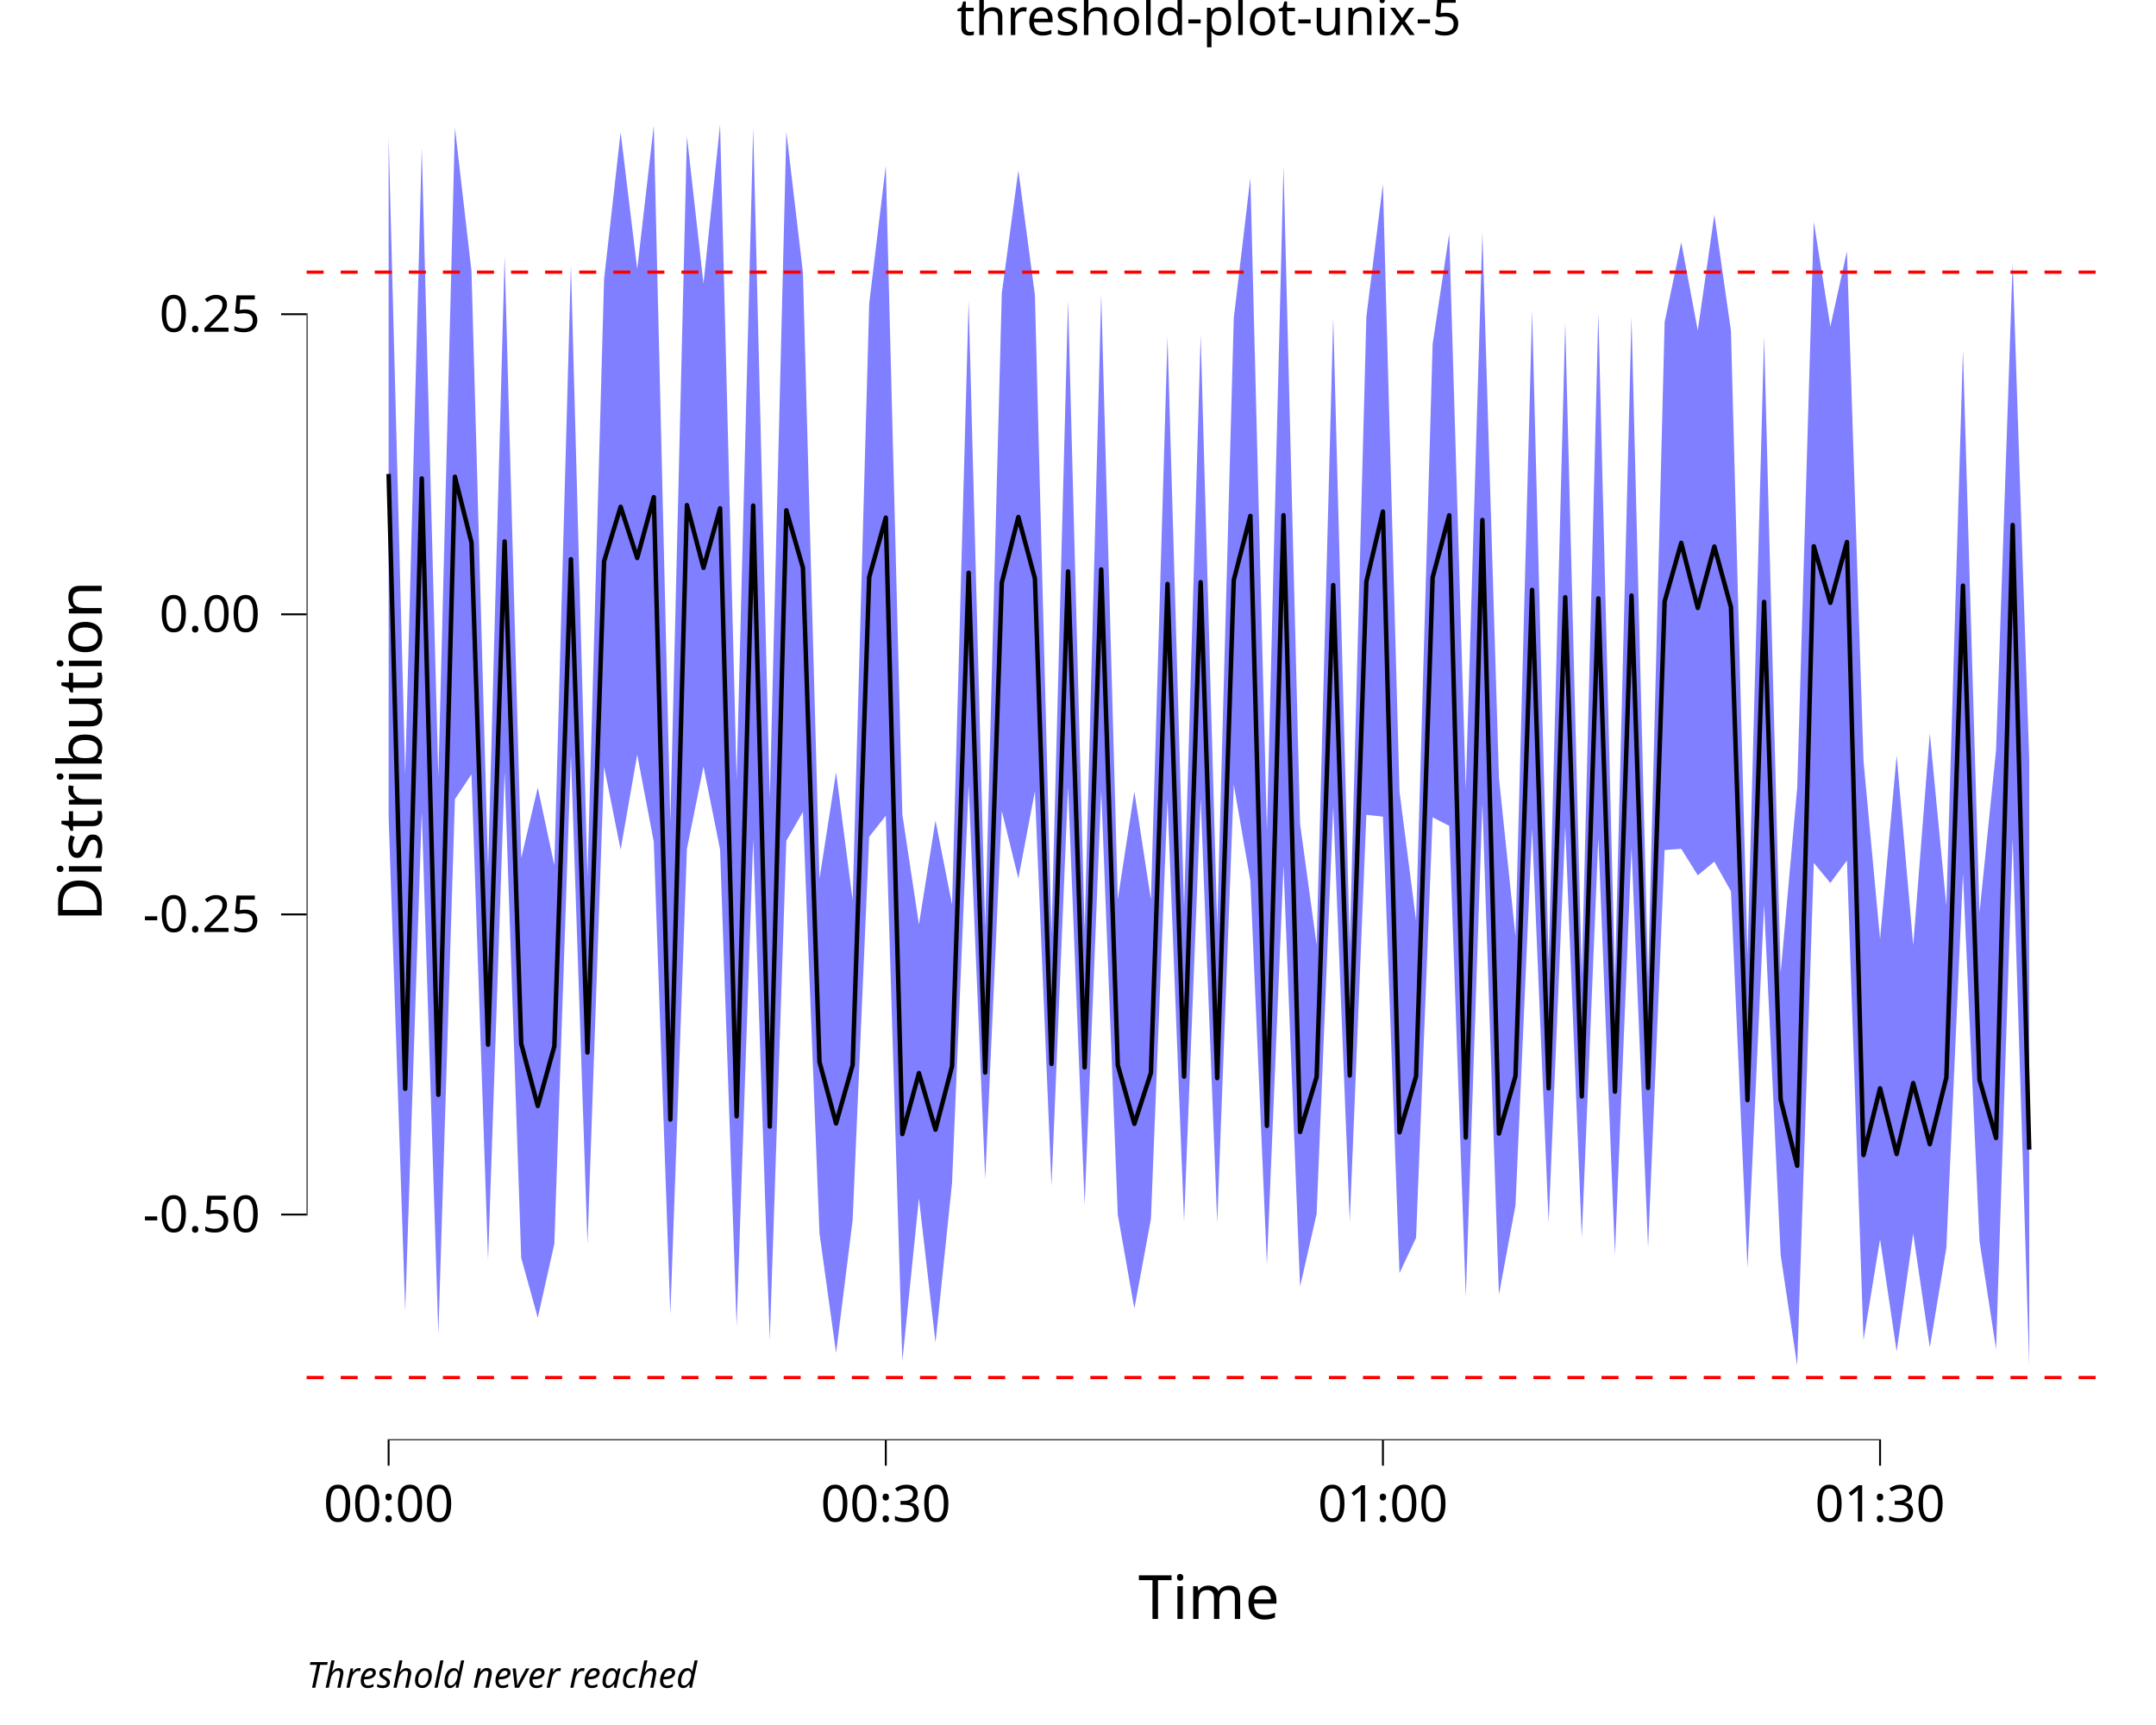
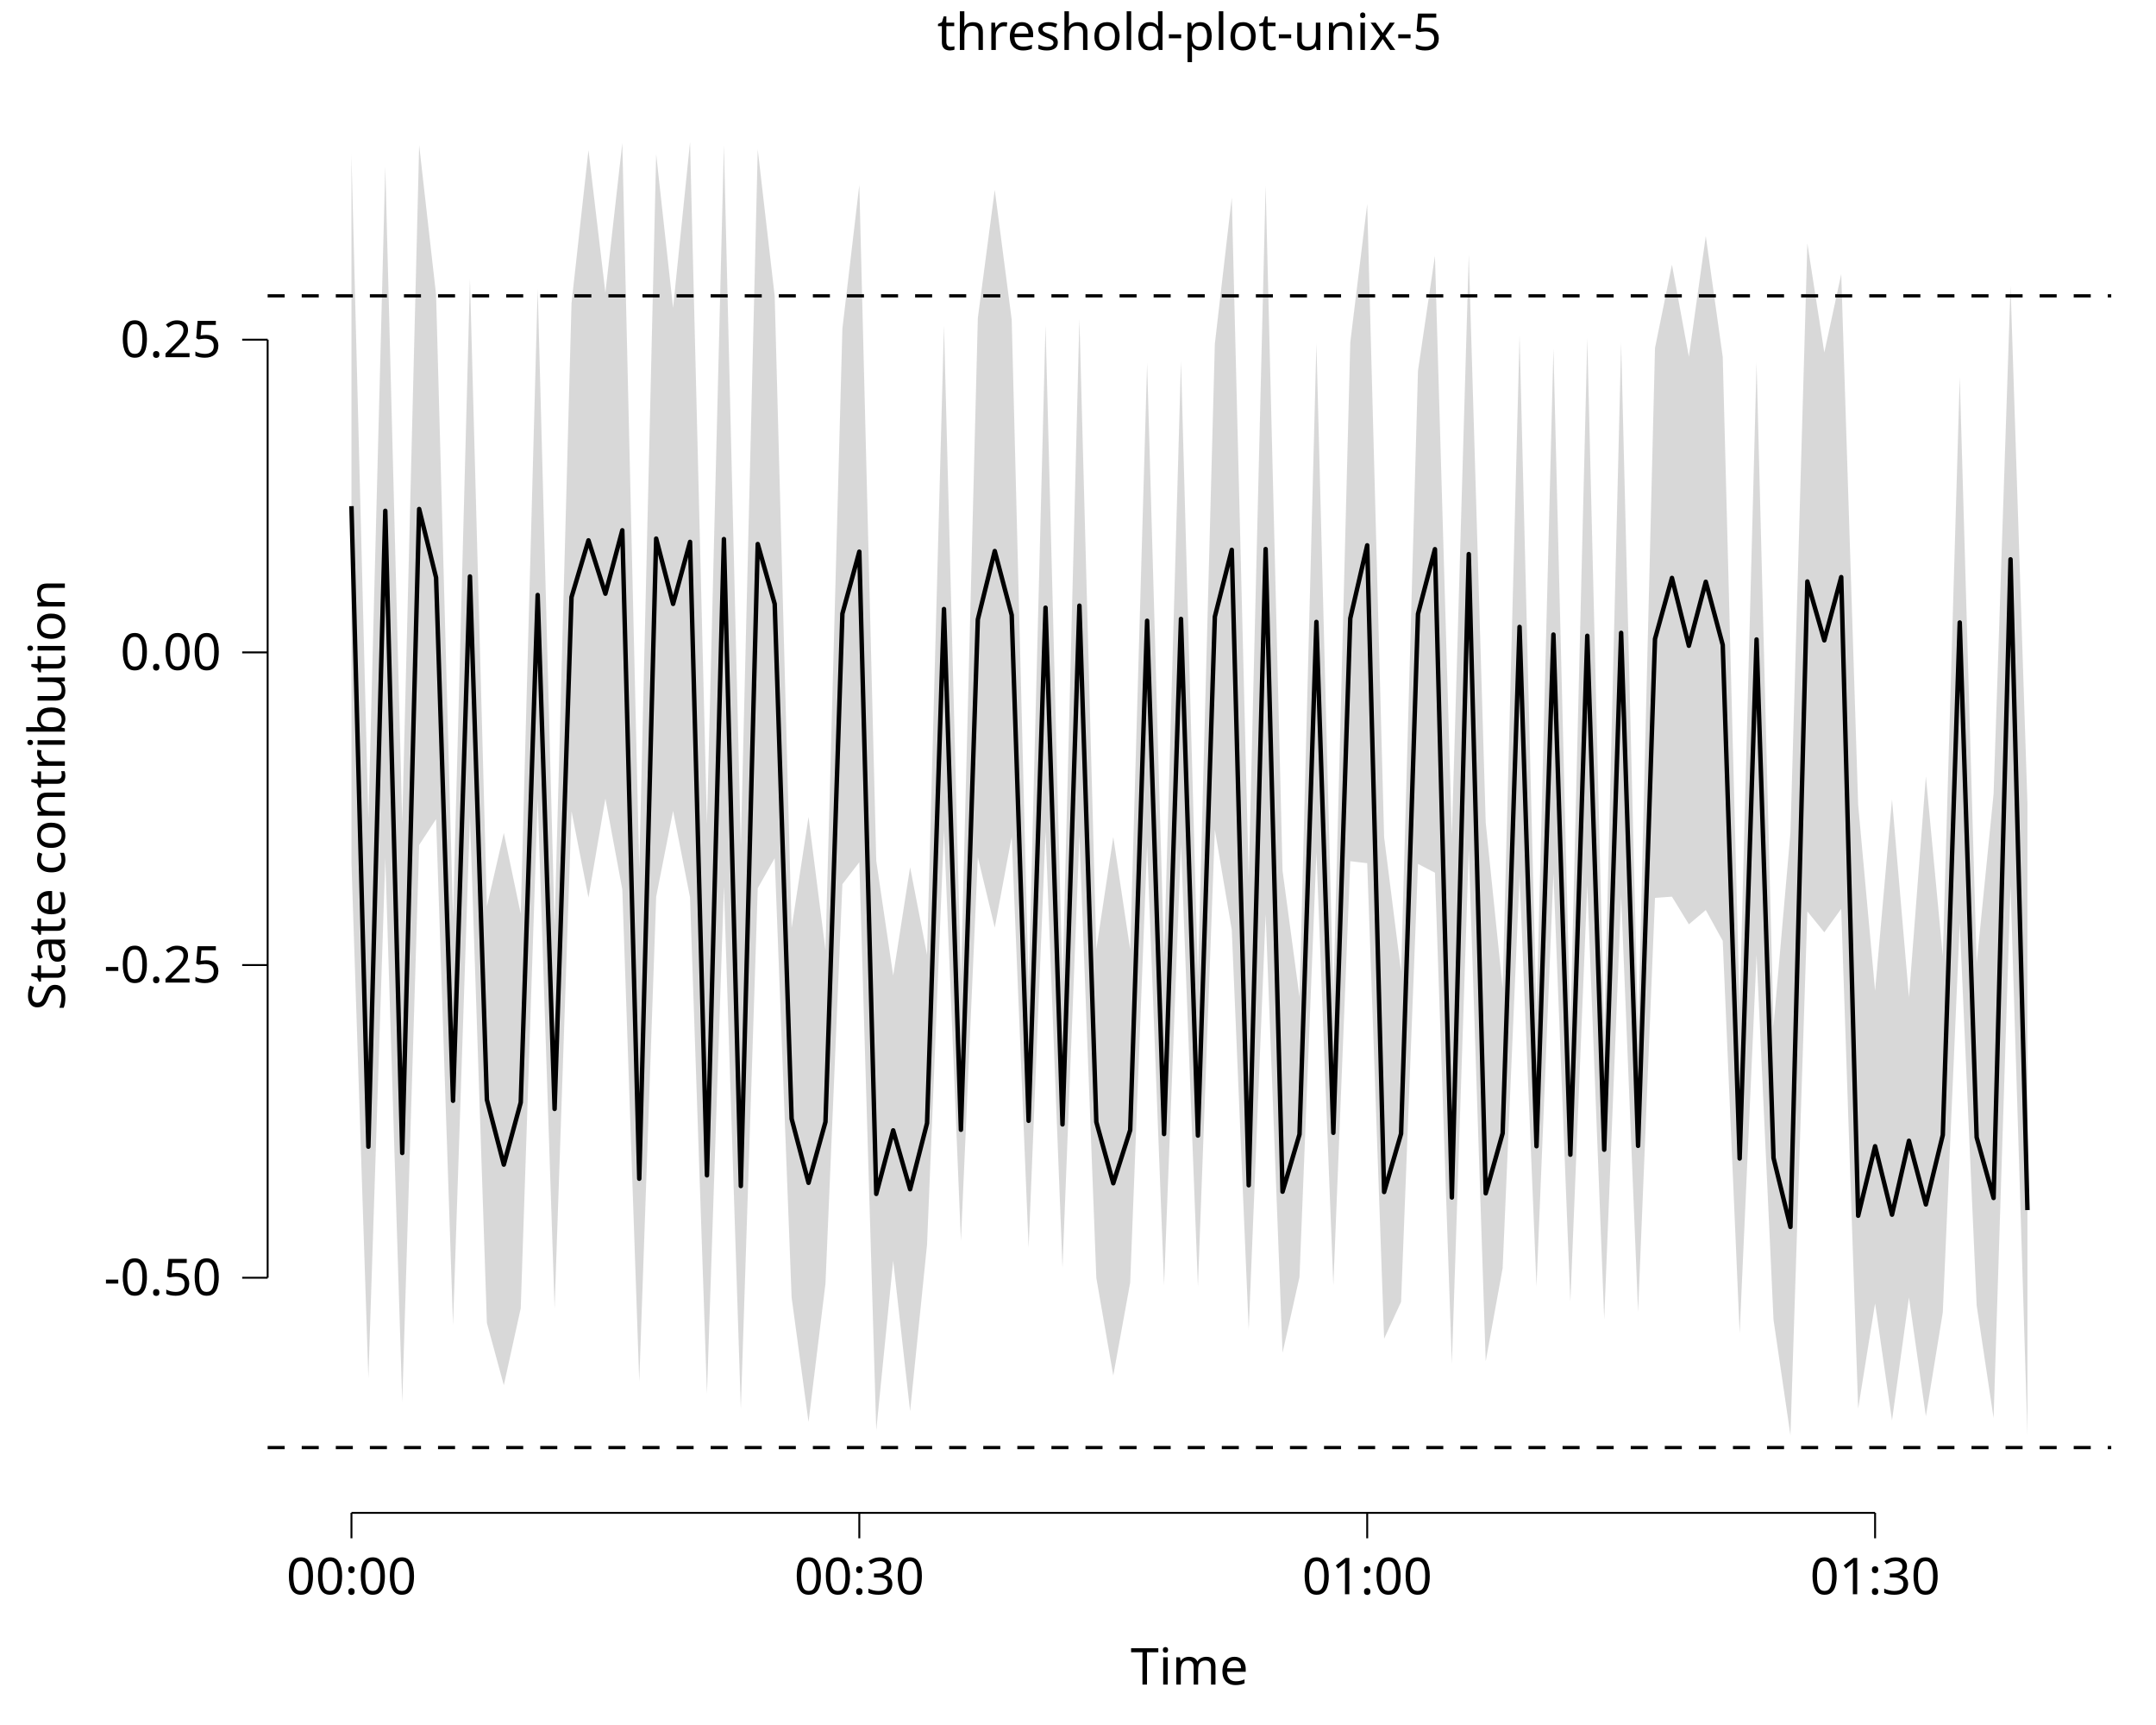
<svg xmlns="http://www.w3.org/2000/svg" class="svglite" data-engine-version="2.0" width="720.00pt" height="576.00pt" viewBox="0 0 720.00 576.00">
  <defs>
    <style type="text/css">
    .svglite line, .svglite polyline, .svglite polygon, .svglite path, .svglite rect, .svglite circle {
      fill: none;
      stroke: #000000;
      stroke-linecap: round;
      stroke-linejoin: round;
      stroke-miterlimit: 10.00;
    }
  </style>
  </defs>
  <rect width="100%" height="100%" style="stroke: none; fill: #FFFFFF;" />
  <defs>
    <clipPath id="cpMC4wMHw3MjAuMDB8MC4wMHw1NzYuMDA=">
      <rect x="0.00" y="0.00" width="720.00" height="576.00" />
    </clipPath>
  </defs>
  <g clip-path="url(#cpMC4wMHw3MjAuMDB8MC4wMHw1NzYuMDA=)">
    <rect x="0.00" y="0.00" width="720.00" height="576.00" style="stroke-width: 10.67; stroke: none;" />
  </g>
  <defs>
-     <clipPath id="cpMTAyLjM5fDcwNS4wNnwyMC43MXw0ODAuOTA=">
-       <rect x="102.39" y="20.71" width="602.67" height="460.19" />
+     <clipPath id="cpODkuMzh8NzA1LjA2fDI1LjY5fDUwNS4xNg==">
+       <rect x="89.38" y="25.69" width="615.67" height="479.47" />
    </clipPath>
  </defs>
-   <g clip-path="url(#cpMTAyLjM5fDcwNS4wNnwyMC43MXw0ODAuOTA=)">
-     <rect x="102.39" y="20.71" width="602.67" height="460.19" style="stroke-width: 10.67; stroke: none;" />
-     <polygon points="129.78,45.68 135.32,258.52 140.85,49.47 146.39,259.56 151.92,42.61 157.45,90.50 162.99,289.93 168.52,85.45 174.06,286.54 179.59,263.00 185.12,288.91 190.66,88.50 196.19,292.72 201.73,93.26 207.26,44.17 212.80,89.87 218.33,41.94 223.86,274.48 229.40,45.51 234.93,94.72 240.47,41.63 246.00,260.19 251.53,42.60 257.07,266.86 262.60,43.98 268.14,90.97 273.67,293.45 279.21,257.87 284.74,300.58 290.27,101.38 295.81,55.32 301.34,271.94 306.88,308.69 312.41,273.99 317.94,302.06 323.48,100.40 329.01,309.67 334.55,97.96 340.08,56.91 345.61,98.52 351.15,311.90 356.68,100.30 362.22,310.78 367.75,98.30 373.29,300.28 378.82,264.32 384.35,300.39 389.89,112.44 395.42,302.93 400.96,111.87 406.49,308.94 412.02,106.25 417.56,59.41 423.09,277.39 428.63,55.55 434.16,275.10 439.69,315.53 445.23,106.16 450.76,315.34 456.30,105.77 461.83,61.44 467.37,264.35 472.90,307.43 478.43,114.89 483.97,78.03 489.50,263.62 495.04,77.69 500.57,259.72 506.10,312.72 511.64,103.59 517.17,320.79 522.71,107.79 528.24,325.70 533.77,104.49 539.31,327.10 544.84,105.94 550.38,326.66 555.91,107.58 561.45,80.89 566.98,110.35 572.51,71.72 578.05,110.43 583.58,319.12 589.12,112.35 594.65,324.92 600.18,263.05 605.72,74.06 611.25,109.02 616.79,83.91 622.32,254.06 627.85,313.58 633.39,252.25 638.92,315.64 644.46,244.87 649.99,302.50 655.53,116.92 661.06,304.74 666.59,250.51 672.13,87.74 677.66,253.63 677.66,455.92 672.13,279.84 666.59,450.52 661.06,414.40 655.53,291.86 649.99,416.66 644.46,449.93 638.92,411.89 633.39,451.27 627.85,413.77 622.32,447.48 616.79,287.31 611.25,294.84 605.72,288.14 600.18,456.02 594.65,419.03 589.12,302.12 583.58,423.33 578.05,297.59 572.51,287.71 566.98,292.28 561.45,283.43 555.91,283.82 550.38,416.47 544.84,283.16 539.31,418.88 533.77,279.73 528.24,413.21 522.71,275.98 517.17,408.33 511.64,276.70 506.10,402.48 500.57,432.32 495.04,268.22 489.50,433.11 483.97,275.75 478.43,272.92 472.90,413.30 467.37,425.10 461.83,272.69 456.30,272.06 450.76,407.97 445.23,269.28 439.69,405.33 434.16,429.60 428.63,289.03 423.09,422.24 417.56,294.01 412.02,261.97 406.49,408.29 400.96,266.71 395.42,407.92 389.89,267.09 384.35,407.09 378.82,436.91 373.29,405.61 367.75,263.91 362.22,402.29 356.68,262.57 351.15,395.91 345.61,264.23 340.08,293.33 334.55,270.75 329.01,393.70 323.48,262.16 317.94,394.91 312.41,448.31 306.88,400.13 301.34,454.42 295.81,272.39 290.27,279.41 284.74,407.40 279.21,451.76 273.67,411.86 268.14,271.09 262.60,280.73 257.07,447.51 251.53,280.23 246.00,442.73 240.47,283.67 234.93,255.96 229.40,283.47 223.86,438.89 218.33,281.10 212.80,251.99 207.26,283.70 201.73,256.05 196.19,415.38 190.66,252.05 185.12,415.35 179.59,440.01 174.06,420.04 168.52,257.73 162.99,420.70 157.45,258.56 151.92,266.86 146.39,445.44 140.85,271.08 135.32,437.69 129.78,272.57 " style="stroke-width: 0.00; stroke: none; stroke-linecap: butt; fill: #0000FF; fill-opacity: 0.50;" />
-     <polyline points="129.78,45.68 135.32,258.52 140.85,49.47 146.39,259.56 151.92,42.61 157.45,90.50 162.99,289.93 168.52,85.45 174.06,286.54 179.59,263.00 185.12,288.91 190.66,88.50 196.19,292.72 201.73,93.26 207.26,44.17 212.80,89.87 218.33,41.94 223.86,274.48 229.40,45.51 234.93,94.72 240.47,41.63 246.00,260.19 251.53,42.60 257.07,266.86 262.60,43.98 268.14,90.97 273.67,293.45 279.21,257.87 284.74,300.58 290.27,101.38 295.81,55.32 301.34,271.94 306.88,308.69 312.41,273.99 317.94,302.06 323.48,100.40 329.01,309.67 334.55,97.96 340.08,56.91 345.61,98.52 351.15,311.90 356.68,100.30 362.22,310.78 367.75,98.30 373.29,300.28 378.82,264.32 384.35,300.39 389.89,112.44 395.42,302.93 400.96,111.87 406.49,308.94 412.02,106.25 417.56,59.41 423.09,277.39 428.63,55.55 434.16,275.10 439.69,315.53 445.23,106.16 450.76,315.34 456.30,105.77 461.83,61.44 467.37,264.35 472.90,307.43 478.43,114.89 483.97,78.03 489.50,263.62 495.04,77.69 500.57,259.72 506.10,312.72 511.64,103.59 517.17,320.79 522.71,107.79 528.24,325.70 533.77,104.49 539.31,327.10 544.84,105.94 550.38,326.66 555.91,107.58 561.45,80.89 566.98,110.35 572.51,71.72 578.05,110.43 583.58,319.12 589.12,112.35 594.65,324.92 600.18,263.05 605.72,74.06 611.25,109.02 616.79,83.91 622.32,254.06 627.85,313.58 633.39,252.25 638.92,315.64 644.46,244.87 649.99,302.50 655.53,116.92 661.06,304.74 666.59,250.51 672.13,87.74 677.66,253.63 " style="stroke-width: 1.07; stroke: none; stroke-linecap: butt;" />
-     <polyline points="677.66,455.92 672.13,279.84 666.59,450.52 661.06,414.40 655.53,291.86 649.99,416.66 644.46,449.93 638.92,411.89 633.39,451.27 627.85,413.77 622.32,447.48 616.79,287.31 611.25,294.84 605.72,288.14 600.18,456.02 594.65,419.03 589.12,302.12 583.58,423.33 578.05,297.59 572.51,287.71 566.98,292.28 561.45,283.43 555.91,283.82 550.38,416.47 544.84,283.16 539.31,418.88 533.77,279.73 528.24,413.21 522.71,275.98 517.17,408.33 511.64,276.70 506.10,402.48 500.57,432.32 495.04,268.22 489.50,433.11 483.97,275.75 478.43,272.92 472.90,413.30 467.37,425.10 461.83,272.69 456.30,272.06 450.76,407.97 445.23,269.28 439.69,405.33 434.16,429.60 428.63,289.03 423.09,422.24 417.56,294.01 412.02,261.97 406.49,408.29 400.96,266.71 395.42,407.92 389.89,267.09 384.35,407.09 378.82,436.91 373.29,405.61 367.75,263.91 362.22,402.29 356.68,262.57 351.15,395.91 345.61,264.23 340.08,293.33 334.55,270.75 329.01,393.70 323.48,262.16 317.94,394.91 312.41,448.31 306.88,400.13 301.34,454.42 295.81,272.39 290.27,279.41 284.74,407.40 279.21,451.76 273.67,411.86 268.14,271.09 262.60,280.73 257.07,447.51 251.53,280.23 246.00,442.73 240.47,283.67 234.93,255.96 229.40,283.47 223.86,438.89 218.33,281.10 212.80,251.99 207.26,283.70 201.73,256.05 196.19,415.38 190.66,252.05 185.12,415.35 179.59,440.01 174.06,420.04 168.52,257.73 162.99,420.70 157.45,258.56 151.92,266.86 146.39,445.44 140.85,271.08 135.32,437.69 129.78,272.57 " style="stroke-width: 1.07; stroke: none; stroke-linecap: butt;" />
-     <polyline points="129.78,158.26 135.32,363.55 140.85,159.76 146.39,365.56 151.92,159.19 157.45,181.17 162.99,348.83 168.52,180.80 174.06,348.49 179.59,369.30 185.12,349.37 190.66,186.73 196.19,351.44 201.73,187.43 207.26,169.23 212.80,186.32 218.33,166.01 223.86,373.82 229.40,168.67 234.93,189.60 240.47,169.72 246.00,372.74 251.53,168.83 257.07,376.16 262.60,170.40 268.14,189.59 273.67,354.60 279.21,375.13 284.74,355.60 290.27,192.74 295.81,172.85 301.34,378.68 306.88,358.32 312.41,377.20 317.94,356.01 323.48,191.25 329.01,358.13 334.55,194.58 340.08,172.65 345.61,193.17 351.15,355.26 356.68,190.81 362.22,356.41 367.75,190.16 373.29,355.63 378.82,375.27 384.35,358.24 389.89,195.00 395.42,359.50 400.96,194.41 406.49,359.99 412.02,193.70 417.56,172.27 423.09,375.92 428.63,172.03 434.16,377.98 439.69,359.60 445.23,195.37 450.76,359.11 456.30,194.22 461.83,170.82 467.37,378.08 472.90,359.38 478.43,192.82 483.97,172.06 489.50,379.83 495.04,173.64 500.57,378.50 506.10,359.26 511.64,196.98 517.17,363.40 522.71,199.42 528.24,366.11 533.77,199.82 539.31,364.52 544.84,198.88 550.38,363.28 555.91,200.82 561.45,181.28 566.98,203.01 572.51,182.50 578.05,202.75 583.58,367.33 589.12,200.99 594.65,367.16 600.18,389.27 605.72,182.41 611.25,201.28 616.79,181.00 622.32,385.68 627.85,363.41 633.39,385.34 638.92,361.66 644.46,382.06 649.99,359.79 655.53,195.56 661.06,360.56 666.59,379.99 672.13,175.31 677.66,383.87 " style="stroke-width: 1.49; stroke-linecap: butt;" />
-     <line x1="102.39" y1="90.87" x2="705.06" y2="90.87" style="stroke-width: 1.07; stroke: #FF0000; stroke-dasharray: 5.69,5.69; stroke-linecap: butt;" />
-     <line x1="102.39" y1="459.98" x2="705.06" y2="459.98" style="stroke-width: 1.07; stroke: #FF0000; stroke-dasharray: 5.69,5.69; stroke-linecap: butt;" />
-     <line x1="129.46" y1="480.90" x2="628.17" y2="480.90" style="stroke-width: 0.64; stroke-linecap: butt;" />
-     <line x1="102.39" y1="405.87" x2="102.39" y2="104.61" style="stroke-width: 0.64; stroke-linecap: butt;" />
-     <rect x="102.39" y="20.71" width="602.67" height="460.19" style="stroke-width: 0.00; stroke: none;" />
+   <g clip-path="url(#cpODkuMzh8NzA1LjA2fDI1LjY5fDUwNS4xNg==)">
+     <rect x="89.38" y="25.69" width="615.67" height="479.47" style="stroke-width: 10.67; stroke: none;" />
+     <polygon points="117.37,51.71 123.02,273.46 128.67,55.66 134.33,274.54 139.98,48.51 145.63,98.41 151.29,306.18 156.94,93.14 162.60,302.65 168.25,278.13 173.90,305.12 179.56,96.33 185.21,309.10 190.86,101.28 196.52,50.13 202.17,97.75 207.82,47.81 213.48,290.09 219.13,51.53 224.78,102.80 230.44,47.48 236.09,275.20 241.75,48.50 247.40,282.15 253.05,49.94 258.71,98.89 264.36,309.86 270.01,272.79 275.67,317.28 281.32,109.74 286.97,61.75 292.63,287.45 298.28,325.74 303.93,289.58 309.59,318.83 315.24,108.72 320.90,326.75 326.55,106.17 332.20,63.41 337.86,106.76 343.51,329.08 349.16,108.61 354.82,327.91 360.47,106.54 366.12,316.97 371.78,279.50 377.43,317.09 383.08,121.26 388.74,319.73 394.39,120.67 400.05,325.99 405.70,114.82 411.35,66.01 417.01,293.12 422.66,61.99 428.31,290.73 433.97,332.86 439.62,114.72 445.27,332.66 450.93,114.31 456.58,68.13 462.23,279.54 467.89,324.42 473.54,123.81 479.20,85.41 484.85,278.78 490.50,85.06 496.16,274.71 501.81,329.93 507.46,112.04 513.12,338.34 518.77,116.42 524.42,343.45 530.08,112.98 535.73,344.92 541.38,114.49 547.04,344.46 552.69,116.20 558.35,88.39 564.00,119.09 569.65,78.84 575.31,119.17 580.96,336.60 586.61,121.17 592.27,342.64 597.92,278.18 603.57,81.28 609.23,117.70 614.88,91.54 620.54,268.81 626.19,330.83 631.84,266.93 637.50,332.98 643.15,259.24 648.80,319.28 654.46,125.93 660.11,321.62 665.76,265.12 671.42,95.53 677.07,268.37 677.07,479.13 671.42,295.68 665.76,473.50 660.11,435.88 654.46,308.20 648.80,438.23 643.15,472.89 637.50,433.25 631.84,474.29 626.19,435.22 620.54,470.34 614.88,303.46 609.23,311.31 603.57,304.33 597.92,479.24 592.27,440.69 586.61,318.89 580.96,445.17 575.31,314.16 569.65,303.88 564.00,308.64 558.35,299.41 552.69,299.82 547.04,438.03 541.38,299.14 535.73,440.54 530.08,295.56 524.42,434.63 518.77,291.65 513.12,429.55 507.46,292.40 501.81,423.45 496.16,454.54 490.50,283.56 484.85,455.36 479.20,291.41 473.54,288.46 467.89,434.72 462.23,447.02 456.58,288.23 450.93,287.56 445.27,429.17 439.62,284.67 433.97,426.42 428.31,451.71 422.66,305.25 417.01,444.04 411.35,310.43 405.70,277.06 400.05,429.51 394.39,282.00 388.74,429.11 383.08,282.39 377.43,428.26 371.78,459.32 366.12,426.71 360.47,279.07 354.82,423.25 349.16,277.68 343.51,416.60 337.86,279.41 332.20,309.73 326.55,286.20 320.90,414.31 315.24,277.25 309.59,415.57 303.93,471.20 298.28,421.00 292.63,477.56 286.97,287.91 281.32,295.23 275.67,428.58 270.01,474.80 264.36,433.23 258.71,286.56 253.05,296.60 247.40,470.37 241.75,296.08 236.09,465.39 230.44,299.67 224.78,270.79 219.13,299.45 213.48,461.39 207.82,296.99 202.17,266.66 196.52,299.70 190.86,270.89 185.21,436.89 179.56,266.72 173.90,436.86 168.25,462.55 162.60,441.75 156.94,272.63 151.29,442.43 145.63,273.51 139.98,282.15 134.33,468.22 128.67,286.55 123.02,460.14 117.37,288.10 " style="stroke-width: 0.00; stroke: none; stroke-linecap: butt; fill: #B3B3B3; fill-opacity: 0.50;" />
+     <polyline points="117.37,51.71 123.02,273.46 128.67,55.66 134.33,274.54 139.98,48.51 145.63,98.41 151.29,306.18 156.94,93.14 162.60,302.65 168.25,278.13 173.90,305.12 179.56,96.33 185.21,309.10 190.86,101.28 196.52,50.13 202.17,97.75 207.82,47.81 213.48,290.09 219.13,51.53 224.78,102.80 230.44,47.48 236.09,275.20 241.75,48.50 247.40,282.15 253.05,49.94 258.71,98.89 264.36,309.86 270.01,272.79 275.67,317.28 281.32,109.74 286.97,61.75 292.63,287.45 298.28,325.74 303.93,289.58 309.59,318.83 315.24,108.72 320.90,326.75 326.55,106.17 332.20,63.41 337.86,106.76 343.51,329.08 349.16,108.61 354.82,327.91 360.47,106.54 366.12,316.97 371.78,279.50 377.43,317.09 383.08,121.26 388.74,319.73 394.39,120.67 400.05,325.99 405.70,114.82 411.35,66.01 417.01,293.12 422.66,61.99 428.31,290.73 433.97,332.86 439.62,114.72 445.27,332.66 450.93,114.31 456.58,68.13 462.23,279.54 467.89,324.42 473.54,123.81 479.20,85.41 484.85,278.78 490.50,85.06 496.16,274.71 501.81,329.93 507.46,112.04 513.12,338.34 518.77,116.42 524.42,343.45 530.08,112.98 535.73,344.92 541.38,114.49 547.04,344.46 552.69,116.20 558.35,88.39 564.00,119.09 569.65,78.84 575.31,119.17 580.96,336.60 586.61,121.17 592.27,342.64 597.92,278.18 603.57,81.28 609.23,117.70 614.88,91.54 620.54,268.81 626.19,330.83 631.84,266.93 637.50,332.98 643.15,259.24 648.80,319.28 654.46,125.93 660.11,321.62 665.76,265.12 671.42,95.53 677.07,268.37 " style="stroke-width: 1.07; stroke: none; stroke-linecap: butt;" />
+     <polyline points="677.07,479.13 671.42,295.68 665.76,473.50 660.11,435.88 654.46,308.20 648.80,438.23 643.15,472.89 637.50,433.25 631.84,474.29 626.19,435.22 620.54,470.34 614.88,303.46 609.23,311.31 603.57,304.33 597.92,479.24 592.27,440.69 586.61,318.89 580.96,445.17 575.31,314.16 569.65,303.88 564.00,308.64 558.35,299.41 552.69,299.82 547.04,438.03 541.38,299.14 535.73,440.54 530.08,295.56 524.42,434.63 518.77,291.65 513.12,429.55 507.46,292.40 501.81,423.45 496.16,454.54 490.50,283.56 484.85,455.36 479.20,291.41 473.54,288.46 467.89,434.72 462.23,447.02 456.58,288.23 450.93,287.56 445.27,429.17 439.62,284.67 433.97,426.42 428.31,451.71 422.66,305.25 417.01,444.04 411.35,310.43 405.70,277.06 400.05,429.51 394.39,282.00 388.74,429.11 383.08,282.39 377.43,428.26 371.78,459.32 366.12,426.71 360.47,279.07 354.82,423.25 349.16,277.68 343.51,416.60 337.86,279.41 332.20,309.73 326.55,286.20 320.90,414.31 315.24,277.25 309.59,415.57 303.93,471.20 298.28,421.00 292.63,477.56 286.97,287.91 281.32,295.23 275.67,428.58 270.01,474.80 264.36,433.23 258.71,286.56 253.05,296.60 247.40,470.37 241.75,296.08 236.09,465.39 230.44,299.67 224.78,270.79 219.13,299.45 213.48,461.39 207.82,296.99 202.17,266.66 196.52,299.70 190.86,270.89 185.21,436.89 179.56,266.72 173.90,436.86 168.25,462.55 162.60,441.75 156.94,272.63 151.29,442.43 145.63,273.51 139.98,282.15 134.33,468.22 128.67,286.55 123.02,460.14 117.37,288.10 " style="stroke-width: 1.07; stroke: none; stroke-linecap: butt;" />
+     <polyline points="117.37,169.01 123.02,382.89 128.67,170.57 134.33,384.99 139.98,169.97 145.63,192.88 151.29,367.56 156.94,192.49 162.60,367.20 168.25,388.88 173.90,368.12 179.56,198.67 185.21,370.28 190.86,199.40 196.52,180.43 202.17,198.24 207.82,177.07 213.48,393.59 219.13,179.84 224.78,201.65 230.44,180.94 236.09,392.46 241.75,180.01 247.40,396.03 253.05,181.66 258.71,201.65 264.36,373.56 270.01,394.96 275.67,374.61 281.32,204.92 286.97,184.21 292.63,398.66 298.28,377.44 303.93,397.11 309.59,375.03 315.24,203.37 320.90,377.24 326.55,206.84 332.20,184.00 337.86,205.37 343.51,374.25 349.16,202.92 354.82,375.45 360.47,202.24 366.12,374.64 371.78,395.11 377.43,377.36 383.08,207.28 388.74,378.67 394.39,206.67 400.05,379.18 405.70,205.93 411.35,183.60 417.01,395.78 422.66,183.34 428.31,397.92 433.97,378.77 439.62,207.67 445.27,378.26 450.93,206.47 456.58,182.09 462.23,398.03 467.89,378.55 473.54,205.01 479.20,183.38 484.85,399.85 490.50,185.02 496.16,398.46 501.81,378.42 507.46,209.34 513.12,382.74 518.77,211.89 524.42,385.56 530.08,212.30 535.73,383.90 541.38,211.32 547.04,382.61 552.69,213.35 558.35,192.98 564.00,215.63 569.65,194.26 575.31,215.35 580.96,386.83 586.61,213.53 592.27,386.65 597.92,409.69 603.57,194.16 609.23,213.82 614.88,192.70 620.54,405.95 626.19,382.75 631.84,405.59 637.50,380.92 643.15,402.18 648.80,378.98 654.46,207.86 660.11,379.78 665.76,400.02 671.42,186.77 677.07,404.06 " style="stroke-width: 1.49; stroke-linecap: butt;" />
+     <line x1="89.38" y1="98.79" x2="705.06" y2="98.79" style="stroke-width: 1.07; stroke-dasharray: 5.69,5.69; stroke-linecap: butt;" />
+     <line x1="89.38" y1="483.36" x2="705.06" y2="483.36" style="stroke-width: 1.07; stroke-dasharray: 5.69,5.69; stroke-linecap: butt;" />
+     <rect x="89.38" y="25.69" width="615.67" height="479.47" style="stroke-width: 0.00; stroke: none;" />
  </g>
  <g clip-path="url(#cpMC4wMHw3MjAuMDB8MC4wMHw1NzYuMDA=)">
-     <polyline points="102.39,480.90 102.39,20.71 " style="stroke-width: 0.00; stroke: none; stroke-linecap: square;" />
-     <text x="86.91" y="411.40" text-anchor="end" style="font-size: 17.00px; font-family: sans;" textLength="38.75px" lengthAdjust="spacingAndGlyphs">-0.50</text>
-     <text x="86.91" y="311.19" text-anchor="end" style="font-size: 17.00px; font-family: sans;" textLength="38.75px" lengthAdjust="spacingAndGlyphs">-0.25</text>
-     <text x="86.91" y="210.98" text-anchor="end" style="font-size: 17.00px; font-family: sans;" textLength="33.09px" lengthAdjust="spacingAndGlyphs">0.00</text>
-     <text x="86.91" y="110.77" text-anchor="end" style="font-size: 17.00px; font-family: sans;" textLength="33.09px" lengthAdjust="spacingAndGlyphs">0.25</text>
-     <polyline points="93.89,405.55 102.39,405.55 " style="stroke-width: 0.64; stroke-linecap: butt;" />
-     <polyline points="93.89,305.34 102.39,305.34 " style="stroke-width: 0.64; stroke-linecap: butt;" />
-     <polyline points="93.89,205.13 102.39,205.13 " style="stroke-width: 0.64; stroke-linecap: butt;" />
-     <polyline points="93.89,104.92 102.39,104.92 " style="stroke-width: 0.64; stroke-linecap: butt;" />
-     <polyline points="102.39,480.90 705.06,480.90 " style="stroke-width: 0.00; stroke: none; stroke-linecap: square;" />
-     <polyline points="129.78,489.41 129.78,480.90 " style="stroke-width: 0.64; stroke-linecap: butt;" />
-     <polyline points="295.81,489.41 295.81,480.90 " style="stroke-width: 0.64; stroke-linecap: butt;" />
-     <polyline points="461.83,489.41 461.83,480.90 " style="stroke-width: 0.64; stroke-linecap: butt;" />
-     <polyline points="627.85,489.41 627.85,480.90 " style="stroke-width: 0.64; stroke-linecap: butt;" />
-     <text x="129.78" y="508.08" text-anchor="middle" style="font-size: 17.00px; font-family: sans;" textLength="42.54px" lengthAdjust="spacingAndGlyphs">00:00</text>
-     <text x="295.81" y="508.08" text-anchor="middle" style="font-size: 17.00px; font-family: sans;" textLength="42.54px" lengthAdjust="spacingAndGlyphs">00:30</text>
-     <text x="461.83" y="508.08" text-anchor="middle" style="font-size: 17.00px; font-family: sans;" textLength="42.54px" lengthAdjust="spacingAndGlyphs">01:00</text>
-     <text x="627.85" y="508.08" text-anchor="middle" style="font-size: 17.00px; font-family: sans;" textLength="42.54px" lengthAdjust="spacingAndGlyphs">01:30</text>
-     <text x="403.72" y="540.59" text-anchor="middle" style="font-size: 20.40px; font-family: sans;" textLength="45.34px" lengthAdjust="spacingAndGlyphs">Time</text>
-     <text transform="translate(33.96,250.81) rotate(-90)" text-anchor="middle" style="font-size: 20.40px; font-family: sans;" textLength="102.04px" lengthAdjust="spacingAndGlyphs">Distribution</text>
-     <text x="403.72" y="11.70" text-anchor="middle" style="font-size: 17.00px; font-family: sans;" textLength="154.98px" lengthAdjust="spacingAndGlyphs">threshold-plot-unix-5</text>
-     <text x="102.39" y="563.55" style="font-size: 12.00px; font-style: italic; font-family: sans;" textLength="133.43px" lengthAdjust="spacingAndGlyphs">Threshold never reached</text>
+     <polyline points="89.38,426.65 89.38,113.43 " style="stroke-width: 0.64; stroke-linecap: butt;" />
+     <text x="73.90" y="432.50" text-anchor="end" style="font-size: 17.00px; font-family: sans;" textLength="38.75px" lengthAdjust="spacingAndGlyphs">-0.50</text>
+     <text x="73.90" y="328.10" text-anchor="end" style="font-size: 17.00px; font-family: sans;" textLength="38.75px" lengthAdjust="spacingAndGlyphs">-0.25</text>
+     <text x="73.90" y="223.69" text-anchor="end" style="font-size: 17.00px; font-family: sans;" textLength="33.09px" lengthAdjust="spacingAndGlyphs">0.00</text>
+     <text x="73.90" y="119.28" text-anchor="end" style="font-size: 17.00px; font-family: sans;" textLength="33.09px" lengthAdjust="spacingAndGlyphs">0.25</text>
+     <polyline points="80.88,426.65 89.38,426.65 " style="stroke-width: 0.64; stroke-linecap: butt;" />
+     <polyline points="80.88,322.25 89.38,322.25 " style="stroke-width: 0.64; stroke-linecap: butt;" />
+     <polyline points="80.88,217.84 89.38,217.84 " style="stroke-width: 0.64; stroke-linecap: butt;" />
+     <polyline points="80.88,113.43 89.38,113.43 " style="stroke-width: 0.64; stroke-linecap: butt;" />
+     <polyline points="117.37,505.16 626.19,505.16 " style="stroke-width: 0.64; stroke-linecap: butt;" />
+     <polyline points="117.37,513.66 117.37,505.16 " style="stroke-width: 0.64; stroke-linecap: butt;" />
+     <polyline points="286.97,513.66 286.97,505.16 " style="stroke-width: 0.64; stroke-linecap: butt;" />
+     <polyline points="456.58,513.66 456.58,505.16 " style="stroke-width: 0.64; stroke-linecap: butt;" />
+     <polyline points="626.19,513.66 626.19,505.16 " style="stroke-width: 0.64; stroke-linecap: butt;" />
+     <text x="117.37" y="532.34" text-anchor="middle" style="font-size: 17.00px; font-family: sans;" textLength="42.54px" lengthAdjust="spacingAndGlyphs">00:00</text>
+     <text x="626.19" y="532.34" text-anchor="middle" style="font-size: 17.00px; font-family: sans;" textLength="42.54px" lengthAdjust="spacingAndGlyphs">01:30</text>
+     <text x="286.97" y="532.34" text-anchor="middle" style="font-size: 17.00px; font-family: sans;" textLength="42.54px" lengthAdjust="spacingAndGlyphs">00:30</text>
+     <text x="456.58" y="532.34" text-anchor="middle" style="font-size: 17.00px; font-family: sans;" textLength="42.54px" lengthAdjust="spacingAndGlyphs">01:00</text>
+     <text x="397.22" y="562.51" text-anchor="middle" style="font-size: 17.00px; font-family: sans;" textLength="37.78px" lengthAdjust="spacingAndGlyphs">Time</text>
+     <text transform="translate(21.66,265.42) rotate(-90)" text-anchor="middle" style="font-size: 17.00px; font-family: sans;" textLength="132.31px" lengthAdjust="spacingAndGlyphs">State contribution</text>
+     <text x="397.22" y="16.68" text-anchor="middle" style="font-size: 17.00px; font-family: sans;" textLength="154.98px" lengthAdjust="spacingAndGlyphs">threshold-plot-unix-5</text>
  </g>
</svg>
